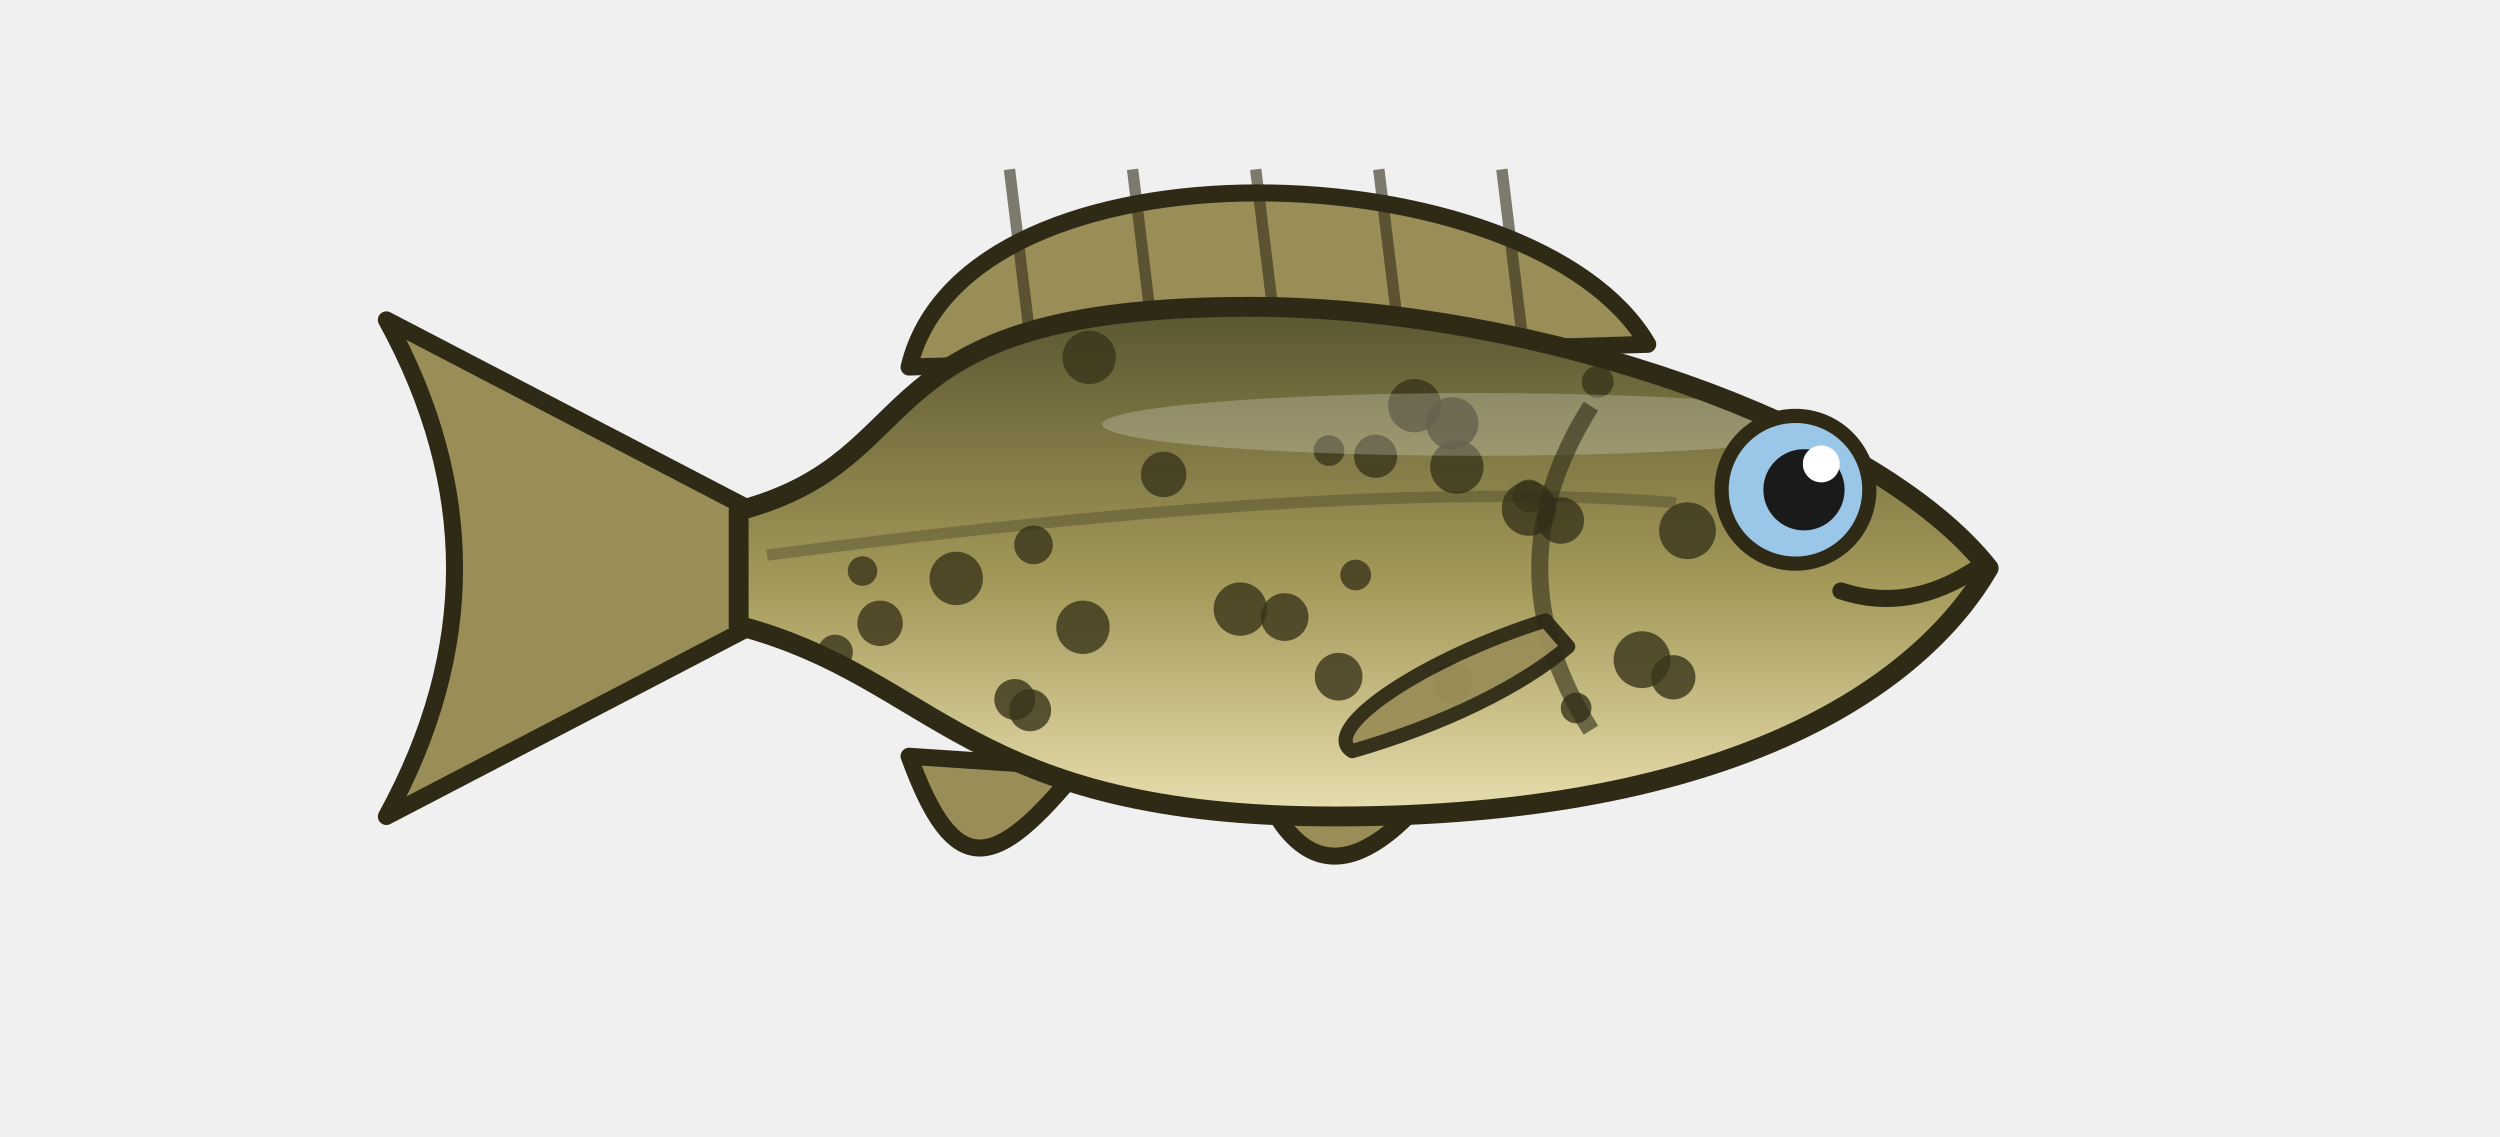
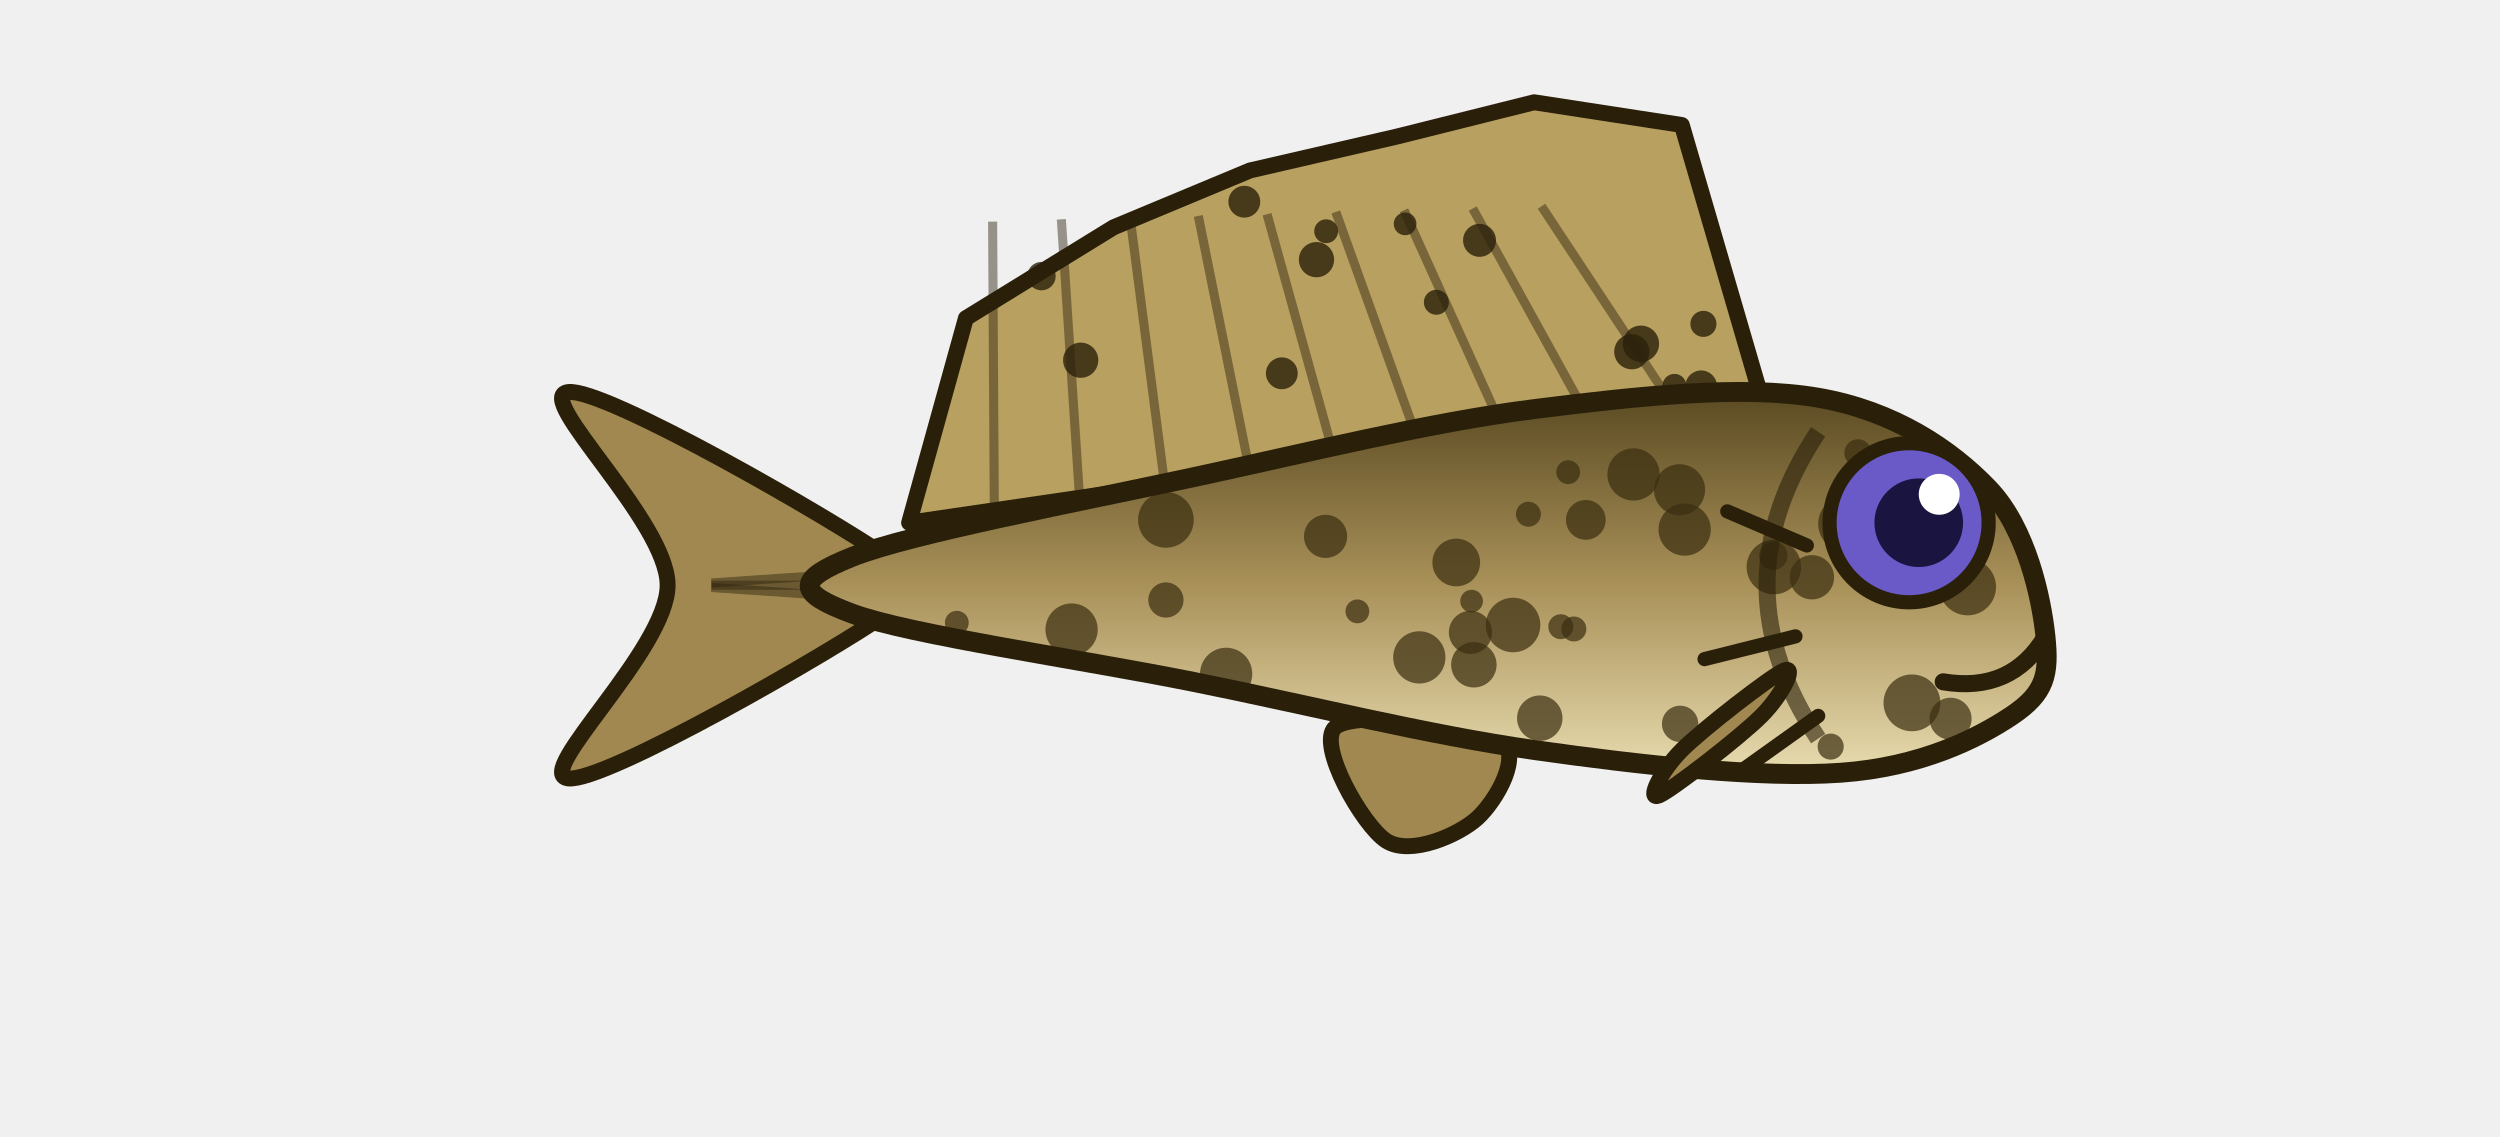
<svg xmlns="http://www.w3.org/2000/svg" viewBox="-20 0 440 200" width="440" height="200">
  <defs>
    <linearGradient id="g" x1="0" y1="0" x2="0" y2="1">
-       <stop offset="0" stop-color="#5A5630" />
-       <stop offset="0.55" stop-color="#A49A5A" />
-       <stop offset="1" stop-color="#E8DFB0" />
+       <stop offset="0" stop-color="#5A4A22" />
+       <stop offset="0.5" stop-color="#A89058" />
+       <stop offset="1" stop-color="#E8DCB0" />
    </linearGradient>
    <clipPath id="c">
-       <path d="M330,100 C310,74.7 250,54 200,54 C130,54 145,80.68 110,89.88 L110,110.12 C145,119.32 150,143.7 215,143.7 C285,143.7 318,120.7 330,100 Z" />
+       <path d="M340.0,112.0 C339.3,105.3 336.7,93.0 330.0,86.0 C323.3,79.0 313.3,72.3 300.0,70.0 C286.7,67.7 268.3,69.7 250.0,72.0 C231.7,74.3 210.0,79.7 190.0,84.0 C170.0,88.3 140.0,94.0 130.0,98.0 C120.0,102.0 120.0,104.3 130.0,108.0 C140.0,111.7 170.0,116.0 190.0,120.0 C210.0,124.0 231.0,129.3 250.0,132.0 C269.0,134.7 290.0,137.0 304.0,136.0 C318.0,135.0 328.0,130.0 334.0,126.0 C340.0,122.0 340.7,118.7 340.0,112.0 Z" />
    </clipPath>
  </defs>
-   <path d="M116,91.72 L48,56.3 Q72,100 48,143.7 L116,108.28 Z" fill="#9A8E58" stroke="#2E2A16" stroke-width="3" stroke-linejoin="round" />
-   <path d="M140,64.6 C150,22.6 250,26.2 270,60.6 Z" fill="#9A8E58" stroke="#2E2A16" stroke-width="3" stroke-linejoin="round" />
-   <line x1="161.667" y1="62.6" x2="157.667" y2="29.8" stroke="#2E2A16" stroke-width="2" opacity="0.6" />
-   <line x1="183.333" y1="62.6" x2="179.333" y2="29.8" stroke="#2E2A16" stroke-width="2" opacity="0.6" />
-   <line x1="205.0" y1="62.6" x2="201.0" y2="29.8" stroke="#2E2A16" stroke-width="2" opacity="0.6" />
-   <line x1="226.667" y1="62.6" x2="222.667" y2="29.8" stroke="#2E2A16" stroke-width="2" opacity="0.6" />
-   <line x1="248.333" y1="62.6" x2="244.333" y2="29.8" stroke="#2E2A16" stroke-width="2" opacity="0.6" />
-   <path d="M200,133.1 C208,157.1 220,155.3 235,135.1 Z" fill="#9A8E58" stroke="#2E2A16" stroke-width="3" stroke-linejoin="round" />
-   <path d="M140,133.1 C148,155.1 155,153.5 170,135.1 Z" fill="#9A8E58" stroke="#2E2A16" stroke-width="3" stroke-linejoin="round" />
-   <path d="M330,100 C310,74.7 250,54 200,54 C130,54 145,80.68 110,89.88 L110,110.12 C145,119.32 150,143.7 215,143.7 C285,143.7 318,120.7 330,100 Z" fill="url(#g)" />
+   <path d="M136.0,98.0 C126.7,91.5 86.4,68.2 80.0,69.0 C73.6,69.8 97.5,91.7 97.5,103.0 C97.5,114.3 73.6,136.2 80.0,137.0 C86.4,137.8 126.7,114.5 136.0,108.0 C145.3,101.5 145.3,104.5 136.0,98.0 Z" fill="#A08850" fill-opacity="1" stroke="#2A200A" stroke-width="2.8" stroke-linejoin="round" />
+   <line x1="136.0" y1="100.5" x2="105.2" y2="102.6" stroke="#2A200A" stroke-width="1.6" opacity="0.45" />
+   <line x1="136.0" y1="103.0" x2="105.2" y2="103.0" stroke="#2A200A" stroke-width="1.6" opacity="0.45" />
+   <line x1="136.0" y1="105.5" x2="105.2" y2="103.4" stroke="#2A200A" stroke-width="1.6" opacity="0.45" />
+   <path d="M290.0,70.0 L276.0,22.0 L250.0,18.0 L226.0,24.0 L200.0,30.0 L176.0,40.0 L150.0,56.0 L140.0,92.0 Z" fill="#B8A060" fill-opacity="1" stroke="#2A200A" stroke-width="2.8" stroke-linejoin="round" />
+   <line x1="275.0" y1="72.2" x2="251.3" y2="36.3" stroke="#2A200A" stroke-width="1.6" opacity="0.45" />
+   <line x1="260.0" y1="74.4" x2="239.2" y2="36.7" stroke="#2A200A" stroke-width="1.6" opacity="0.45" />
+   <line x1="245.0" y1="76.6" x2="227.1" y2="37.0" stroke="#2A200A" stroke-width="1.6" opacity="0.45" />
+   <line x1="230.0" y1="78.8" x2="215.1" y2="37.3" stroke="#2A200A" stroke-width="1.6" opacity="0.45" />
+   <line x1="215.0" y1="81.0" x2="203.0" y2="37.7" stroke="#2A200A" stroke-width="1.6" opacity="0.45" />
+   <line x1="200.0" y1="83.2" x2="190.9" y2="38.0" stroke="#2A200A" stroke-width="1.6" opacity="0.45" />
+   <line x1="185.0" y1="85.4" x2="178.9" y2="38.3" stroke="#2A200A" stroke-width="1.6" opacity="0.45" />
+   <line x1="170.0" y1="87.6" x2="166.8" y2="38.6" stroke="#2A200A" stroke-width="1.6" opacity="0.45" />
+   <line x1="155.0" y1="89.8" x2="154.7" y2="39.0" stroke="#2A200A" stroke-width="1.6" opacity="0.45" />
+   <path d="M215.0,128.0 C211.7,131.0 219.8,145.3 224.0,148.0 C228.2,150.7 236.7,147.0 240.0,144.0 C243.3,141.0 248.2,132.7 244.0,130.0 C239.8,127.3 218.3,125.0 215.0,128.0 Z" fill="#A08850" fill-opacity="1" stroke="#2A200A" stroke-width="2.8" stroke-linejoin="round" />
+   <path d="M340.0,112.0 C339.3,105.3 336.7,93.0 330.0,86.0 C323.3,79.0 313.3,72.3 300.0,70.0 C286.7,67.7 268.3,69.7 250.0,72.0 C231.7,74.3 210.0,79.7 190.0,84.0 C170.0,88.3 140.0,94.0 130.0,98.0 C120.0,102.0 120.0,104.3 130.0,108.0 C140.0,111.7 170.0,116.0 190.0,120.0 C210.0,124.0 231.0,129.3 250.0,132.0 C269.0,134.7 290.0,137.0 304.0,136.0 C318.0,135.0 328.0,130.0 334.0,126.0 C340.0,122.0 340.7,118.7 340.0,112.0 Z" fill="url(#g)" />
  <g clip-path="url(#c)">
-     <circle cx="161.9" cy="95.9" r="3.4" fill="#3A341A" opacity="0.8" />
-     <circle cx="218.6" cy="101.2" r="2.7" fill="#3A341A" opacity="0.8" />
-     <circle cx="127.0" cy="114.8" r="3.1" fill="#3A341A" opacity="0.8" />
-     <circle cx="161.3" cy="125.0" r="3.7" fill="#3A341A" opacity="0.8" />
-     <circle cx="254.7" cy="91.6" r="4.1" fill="#3A341A" opacity="0.8" />
-     <circle cx="148.3" cy="101.8" r="4.7" fill="#3A341A" opacity="0.8" />
-     <circle cx="206.1" cy="108.6" r="4.2" fill="#3A341A" opacity="0.8" />
-     <circle cx="134.9" cy="109.7" r="4.0" fill="#3A341A" opacity="0.8" />
-     <circle cx="171.7" cy="62.9" r="4.7" fill="#3A341A" opacity="0.8" />
-     <circle cx="198.3" cy="107.2" r="4.7" fill="#3A341A" opacity="0.8" />
-     <circle cx="235.7" cy="120.2" r="3.5" fill="#3A341A" opacity="0.8" />
-     <circle cx="249.1" cy="89.5" r="4.8" fill="#3A341A" opacity="0.8" />
-     <circle cx="261.2" cy="67.2" r="2.8" fill="#3A341A" opacity="0.8" />
-     <circle cx="158.6" cy="123.1" r="3.6" fill="#3A341A" opacity="0.8" />
-     <circle cx="222.1" cy="80.3" r="3.8" fill="#3A341A" opacity="0.8" />
-     <circle cx="184.8" cy="83.5" r="4.0" fill="#3A341A" opacity="0.8" />
-     <circle cx="215.6" cy="119.1" r="4.2" fill="#3A341A" opacity="0.8" />
-     <circle cx="269.0" cy="116.1" r="5.0" fill="#3A341A" opacity="0.8" />
-     <circle cx="229.0" cy="71.4" r="4.7" fill="#3A341A" opacity="0.8" />
-     <circle cx="274.5" cy="119.2" r="3.9" fill="#3A341A" opacity="0.8" />
-     <circle cx="235.6" cy="74.5" r="4.6" fill="#3A341A" opacity="0.8" />
-     <circle cx="213.9" cy="79.3" r="2.7" fill="#3A341A" opacity="0.8" />
-     <circle cx="257.4" cy="124.6" r="2.7" fill="#3A341A" opacity="0.8" />
-     <circle cx="249.1" cy="87.3" r="2.9" fill="#3A341A" opacity="0.8" />
-     <circle cx="170.6" cy="110.4" r="4.7" fill="#3A341A" opacity="0.8" />
-     <circle cx="131.8" cy="100.5" r="2.6" fill="#3A341A" opacity="0.8" />
-     <circle cx="236.4" cy="82.2" r="4.7" fill="#3A341A" opacity="0.8" />
-     <circle cx="277.0" cy="93.4" r="5.0" fill="#3A341A" opacity="0.8" />
-     <path d="M115,97.7 Q220.0,83.9 275,88.5" stroke="#2E2A16" stroke-width="2" fill="none" opacity="0.3" />
-     <ellipse cx="240.0" cy="74.7" rx="66.0" ry="5.52" fill="#FFFFFF" opacity="0.22" />
+     <circle cx="185.2" cy="105.6" r="3.1" fill="#3A2E10" opacity="0.7" />
+     <circle cx="254.7" cy="110.3" r="2.2" fill="#3A2E10" opacity="0.7" />
+     <circle cx="142.5" cy="122.6" r="2.8" fill="#3A2E10" opacity="0.7" />
+     <circle cx="184.5" cy="131.7" r="3.4" fill="#3A2E10" opacity="0.7" />
+     <circle cx="298.9" cy="101.6" r="3.9" fill="#3A2E10" opacity="0.7" />
+     <circle cx="168.6" cy="110.8" r="4.6" fill="#3A2E10" opacity="0.7" />
+     <circle cx="239.4" cy="117.0" r="4.0" fill="#3A2E10" opacity="0.7" />
+     <circle cx="152.2" cy="118.0" r="3.8" fill="#3A2E10" opacity="0.7" />
+     <circle cx="197.2" cy="75.8" r="4.6" fill="#3A2E10" opacity="0.7" />
+     <circle cx="229.8" cy="115.7" r="4.6" fill="#3A2E10" opacity="0.7" />
+     <circle cx="275.7" cy="127.4" r="3.2" fill="#3A2E10" opacity="0.7" />
+     <circle cx="292.2" cy="99.8" r="4.8" fill="#3A2E10" opacity="0.7" />
+     <circle cx="307.0" cy="79.7" r="2.4" fill="#3A2E10" opacity="0.7" />
+     <circle cx="181.2" cy="130.0" r="3.3" fill="#3A2E10" opacity="0.7" />
+     <circle cx="259.1" cy="91.5" r="3.5" fill="#3A2E10" opacity="0.7" />
+     <circle cx="213.3" cy="94.4" r="3.8" fill="#3A2E10" opacity="0.7" />
+     <circle cx="251.0" cy="126.4" r="4.0" fill="#3A2E10" opacity="0.7" />
+     <circle cx="316.5" cy="123.7" r="5.0" fill="#3A2E10" opacity="0.7" />
+     <circle cx="267.5" cy="83.5" r="4.6" fill="#3A2E10" opacity="0.7" />
+     <circle cx="323.3" cy="126.5" r="3.7" fill="#3A2E10" opacity="0.7" />
+     <circle cx="275.6" cy="86.2" r="4.5" fill="#3A2E10" opacity="0.7" />
+     <circle cx="249.0" cy="90.5" r="2.2" fill="#3A2E10" opacity="0.7" />
+     <circle cx="302.2" cy="131.4" r="2.3" fill="#3A2E10" opacity="0.7" />
+     <circle cx="292.1" cy="97.8" r="2.5" fill="#3A2E10" opacity="0.7" />
+     <circle cx="195.8" cy="118.6" r="4.6" fill="#3A2E10" opacity="0.7" />
+     <circle cx="148.4" cy="109.6" r="2.1" fill="#3A2E10" opacity="0.7" />
+     <circle cx="276.5" cy="93.2" r="4.6" fill="#3A2E10" opacity="0.7" />
+     <circle cx="326.3" cy="103.3" r="5.0" fill="#3A2E10" opacity="0.7" />
+     <circle cx="198.8" cy="78.5" r="3.8" fill="#3A2E10" opacity="0.7" />
+     <circle cx="146.0" cy="85.4" r="3.2" fill="#3A2E10" opacity="0.7" />
+     <circle cx="256.0" cy="83.1" r="2.1" fill="#3A2E10" opacity="0.7" />
+     <circle cx="304.9" cy="92.2" r="4.9" fill="#3A2E10" opacity="0.7" />
+     <circle cx="310.4" cy="95.9" r="3.4" fill="#3A2E10" opacity="0.7" />
+     <circle cx="238.8" cy="111.3" r="3.8" fill="#3A2E10" opacity="0.7" />
+     <circle cx="246.3" cy="110.0" r="4.8" fill="#3A2E10" opacity="0.7" />
+     <circle cx="236.3" cy="99.0" r="4.2" fill="#3A2E10" opacity="0.7" />
+     <circle cx="185.2" cy="91.5" r="4.9" fill="#3A2E10" opacity="0.7" />
+     <circle cx="239.0" cy="105.8" r="2.0" fill="#3A2E10" opacity="0.7" />
+     <circle cx="218.9" cy="107.6" r="2.1" fill="#3A2E10" opacity="0.7" />
+     <circle cx="257.0" cy="110.7" r="2.2" fill="#3A2E10" opacity="0.7" />
  </g>
-   <path d="M330,100 C310,74.7 250,54 200,54 C130,54 145,80.68 110,89.88 L110,110.12 C145,119.32 150,143.7 215,143.7 C285,143.7 318,120.7 330,100 Z" fill="none" stroke="#2E2A16" stroke-width="3.5" stroke-linejoin="round" />
-   <path d="M260,71.48 Q242,100 260,128.52" fill="none" stroke="#2E2A16" stroke-width="3" opacity="0.6" />
-   <path d="M252,109.2 C230,116.1 212,128.52 218,132.2 C234,127.6 248,120.7 256,113.8 Z" fill="#9A8E58" stroke="#2E2A16" stroke-width="2.5" stroke-linejoin="round" opacity="0.95" />
-   <circle cx="296.0" cy="86.2" r="13" fill="#9AC6E8" stroke="#2E2A16" stroke-width="2.5" />
-   <circle cx="297.5" cy="86.2" r="7.15" fill="#1A1A1A" />
-   <circle cx="300.55" cy="81.65" r="3.25" fill="#FFFFFF" />
-   <path d="M328,100 Q316,108 304,104" fill="none" stroke="#2E2A16" stroke-width="3" stroke-linecap="round" />
+   <path d="M340.0,112.0 C339.3,105.3 336.7,93.0 330.0,86.0 C323.3,79.0 313.3,72.3 300.0,70.0 C286.7,67.7 268.3,69.7 250.0,72.0 C231.7,74.3 210.0,79.7 190.0,84.0 C170.0,88.3 140.0,94.0 130.0,98.0 C120.0,102.0 120.0,104.3 130.0,108.0 C140.0,111.7 170.0,116.0 190.0,120.0 C210.0,124.0 231.0,129.3 250.0,132.0 C269.0,134.7 290.0,137.0 304.0,136.0 C318.0,135.0 328.0,130.0 334.0,126.0 C340.0,122.0 340.7,118.7 340.0,112.0 Z" fill="none" stroke="#2A200A" stroke-width="3.5" stroke-linejoin="round" />
+   <circle cx="274.7" cy="67.9" r="2.1" fill="#2A200A" opacity="0.8" />
+   <circle cx="170.2" cy="63.4" r="3.1" fill="#2A200A" opacity="0.8" />
+   <circle cx="240.4" cy="42.3" r="2.9" fill="#2A200A" opacity="0.8" />
+   <circle cx="232.8" cy="53.2" r="2.2" fill="#2A200A" opacity="0.8" />
+   <circle cx="211.7" cy="45.7" r="3.1" fill="#2A200A" opacity="0.8" />
+   <circle cx="279.4" cy="68.0" r="2.8" fill="#2A200A" opacity="0.8" />
+   <circle cx="213.4" cy="40.7" r="2.1" fill="#2A200A" opacity="0.8" />
+   <circle cx="163.3" cy="48.6" r="2.5" fill="#2A200A" opacity="0.8" />
+   <circle cx="205.6" cy="65.7" r="2.8" fill="#2A200A" opacity="0.8" />
+   <circle cx="227.3" cy="39.4" r="2.0" fill="#2A200A" opacity="0.8" />
+   <circle cx="199.0" cy="35.5" r="2.8" fill="#2A200A" opacity="0.8" />
+   <circle cx="279.8" cy="57.0" r="2.3" fill="#2A200A" opacity="0.8" />
+   <circle cx="267.2" cy="61.9" r="3.1" fill="#2A200A" opacity="0.8" />
+   <circle cx="268.8" cy="60.5" r="3.2" fill="#2A200A" opacity="0.8" />
+   <path d="M300,76 Q282,103.0 300,130" fill="none" stroke="#2A200A" stroke-width="3" opacity="0.6" />
+   <g stroke="#2A200A" stroke-width="2.5" stroke-linecap="round">
+     <path d="M298,96 l-14,-6" />
+     <path d="M296,112 l-16,4" />
+     <path d="M300,126 l-14,10" />
+   </g>
+   <path d="M294.0,118.0 C291.7,119.0 279.7,128.3 276.0,132.0 C272.3,135.7 269.7,141.0 272.0,140.0 C274.3,139.0 286.3,129.7 290.0,126.0 C293.7,122.3 296.3,117.0 294.0,118.0 Z" fill="#A08850" fill-opacity="1" stroke="#2A200A" stroke-width="2.8" stroke-linejoin="round" />
+   <circle cx="316" cy="92" r="14" fill="#6A5AC8" stroke="#2A200A" stroke-width="2.5" />
+   <circle cx="317.7" cy="92" r="7.8" fill="#1A1440" />
+   <circle cx="321.3" cy="87.0" r="3.6" fill="#FFFFFF" />
+   <path d="M340,112 Q334,122 322,120" fill="none" stroke="#2A200A" stroke-width="3" stroke-linecap="round" />
+   <path d="M340.0,112.0 C339.3,105.3 336.7,93.0 330.0,86.0 C323.3,79.0 313.3,72.3 300.0,70.0 C286.7,67.7 268.3,69.7 250.0,72.0 C231.7,74.3 210.0,79.7 190.0,84.0 C170.0,88.3 140.0,94.0 130.0,98.0 C120.0,102.0 120.0,104.3 130.0,108.0 C140.0,111.7 170.0,116.0 190.0,120.0 C210.0,124.0 231.0,129.3 250.0,132.0 C269.0,134.7 290.0,137.0 304.0,136.0 C318.0,135.0 328.0,130.0 334.0,126.0 C340.0,122.0 340.7,118.7 340.0,112.0 Z" fill="#FFFFFF" opacity="0" />
</svg>
